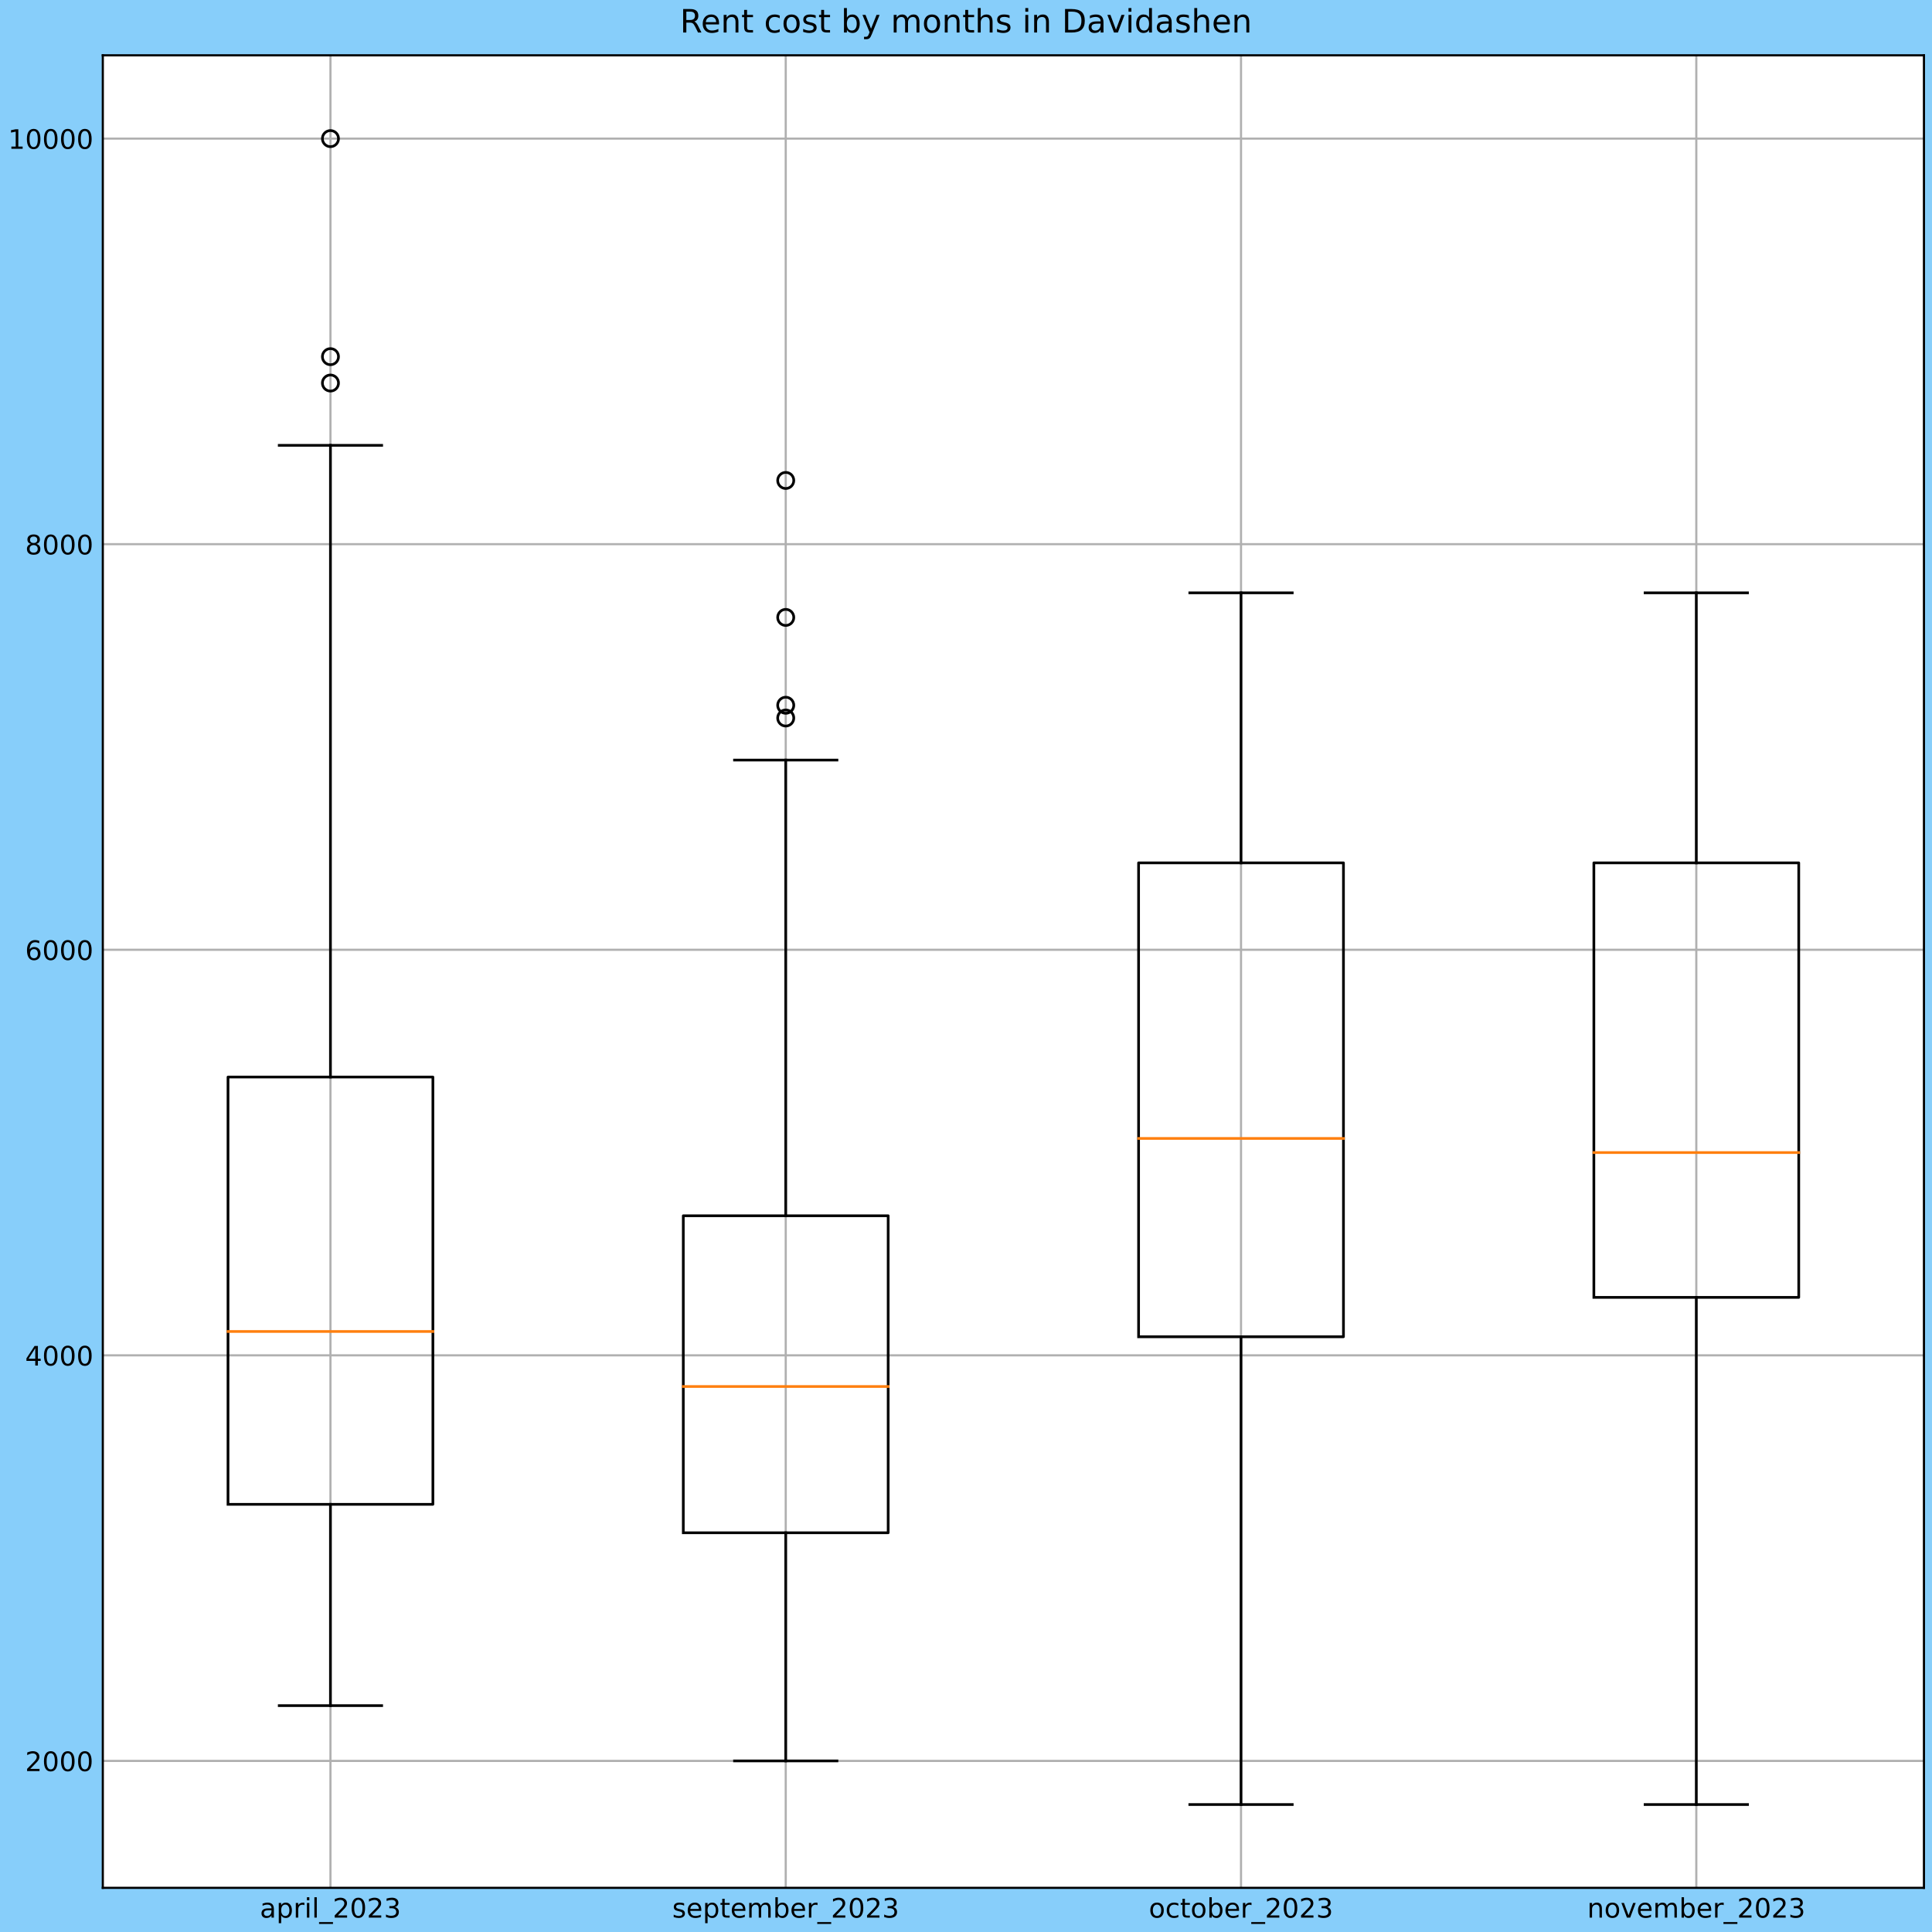
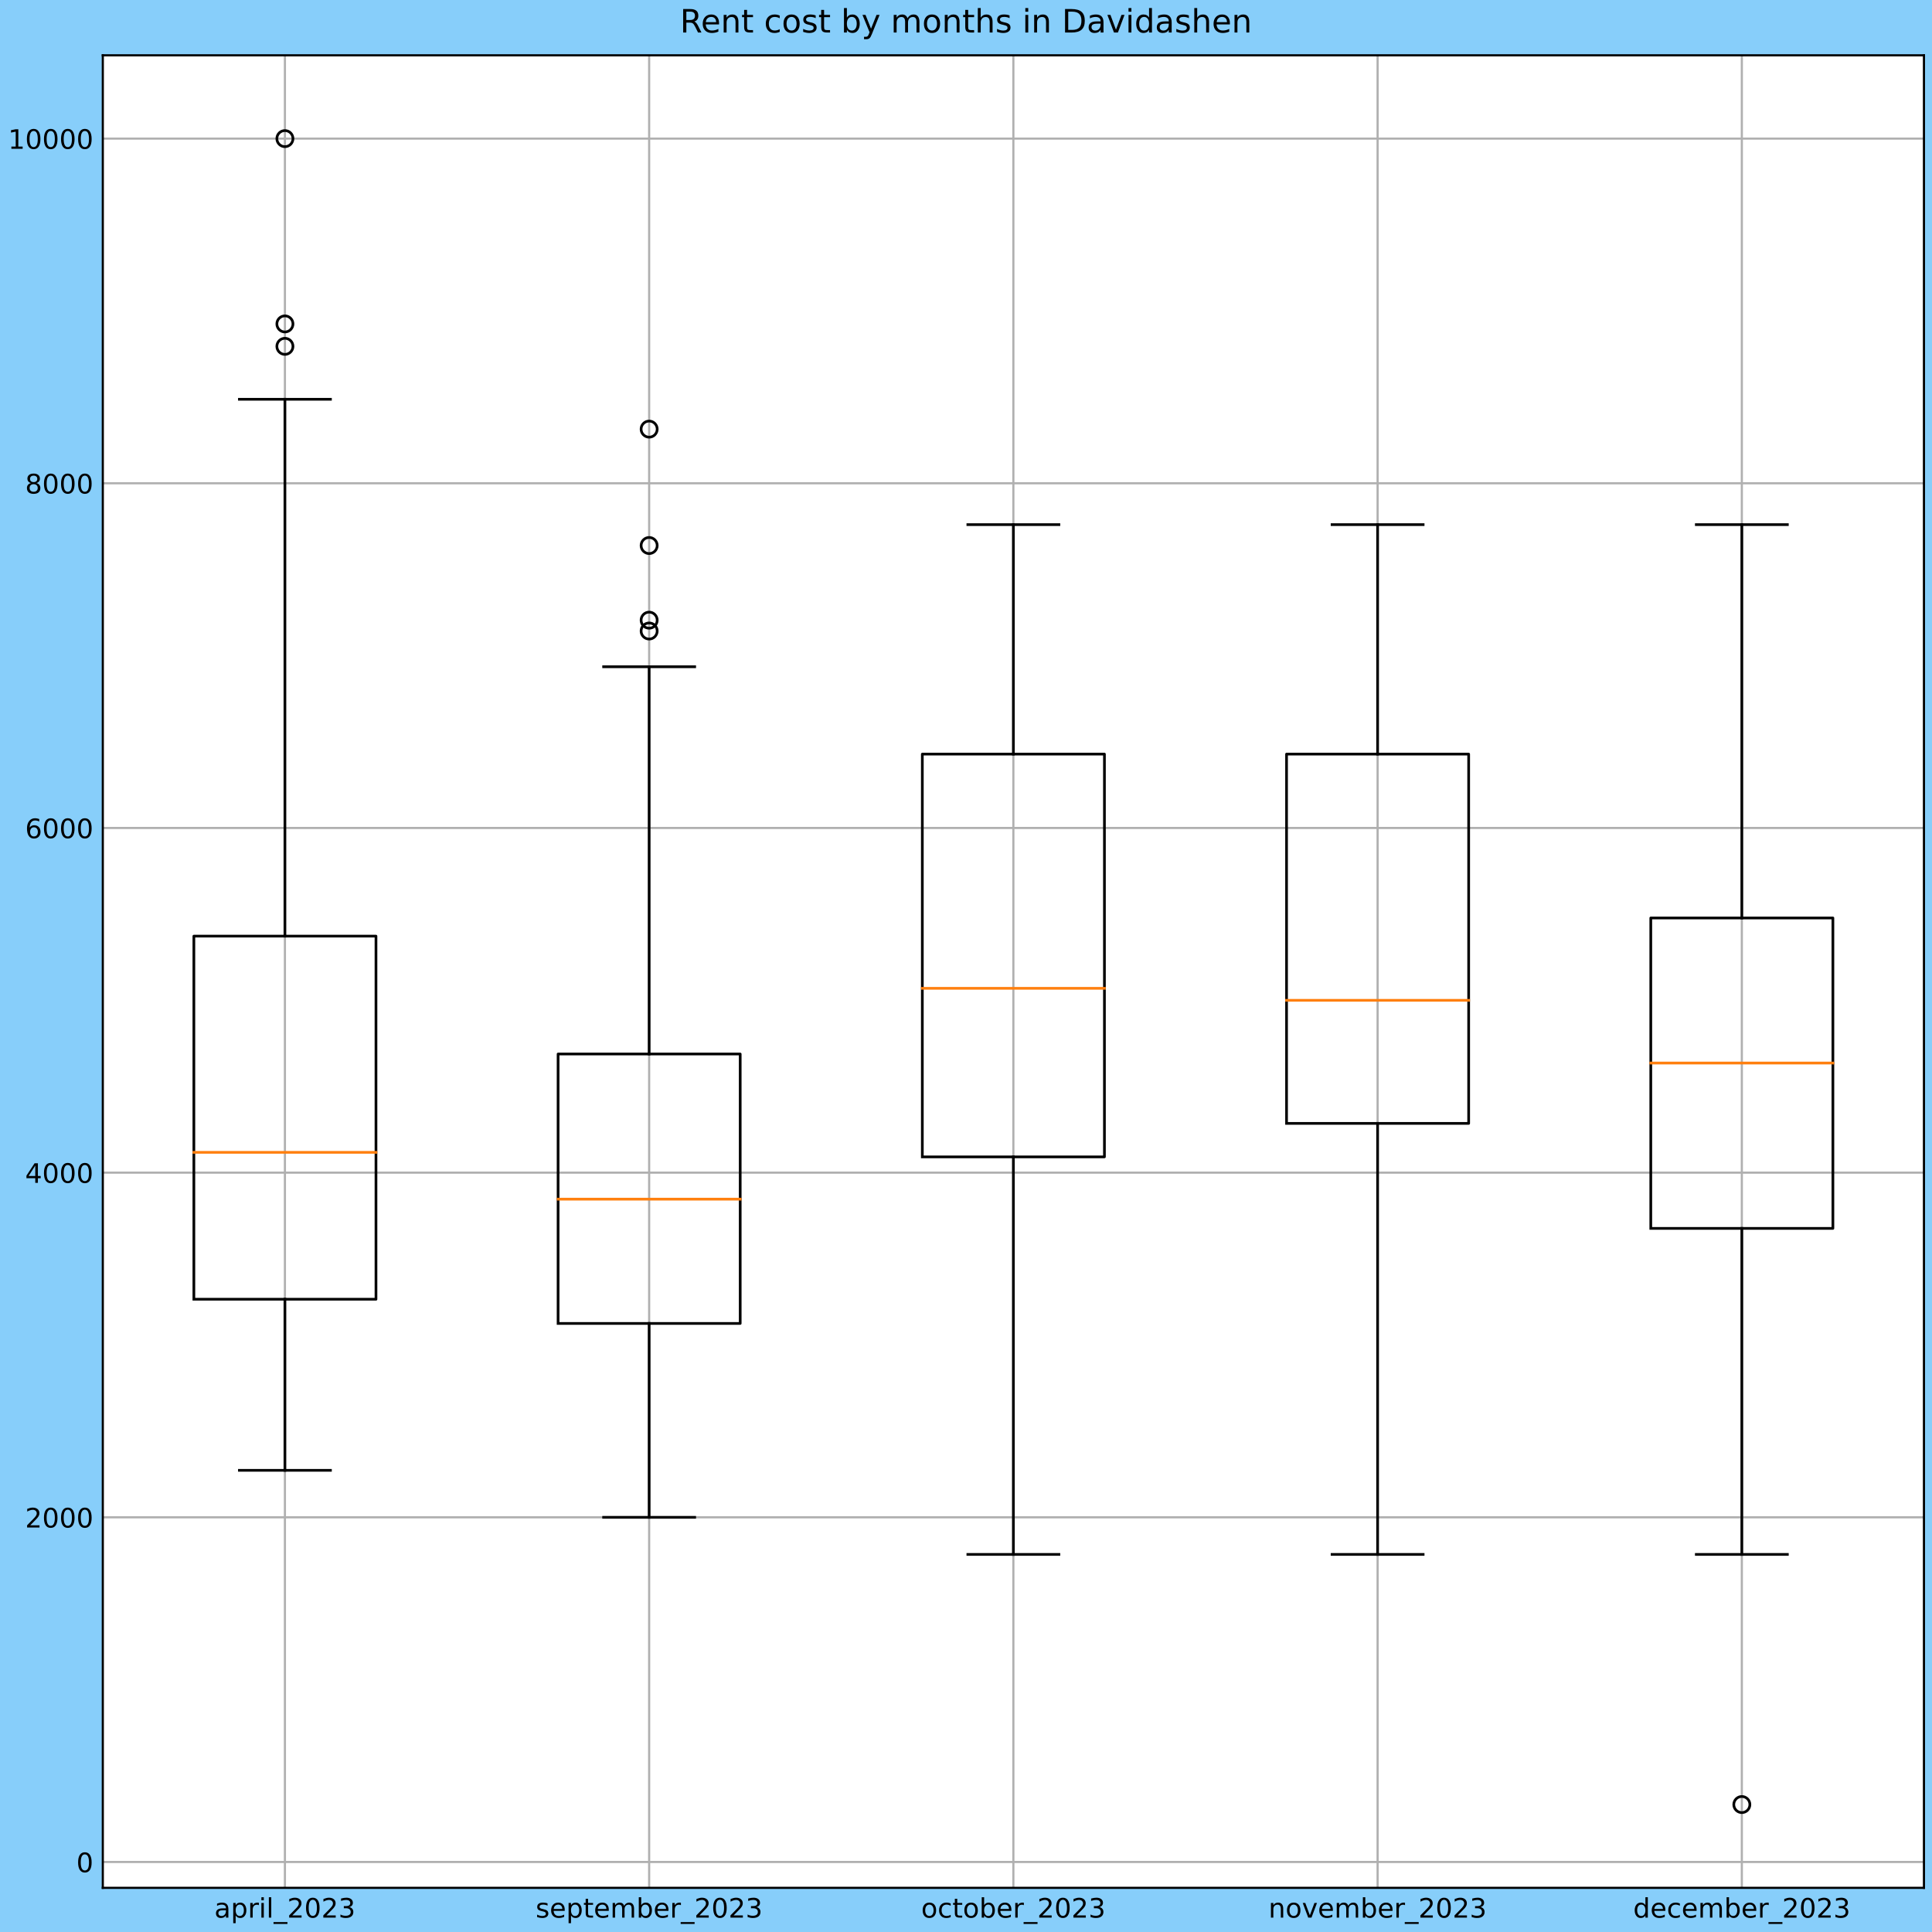
<svg xmlns="http://www.w3.org/2000/svg" xmlns:xlink="http://www.w3.org/1999/xlink" width="720pt" height="720pt" viewBox="0 0 720 720" version="1.1">
  <defs>
    <style type="text/css">*{stroke-linejoin: round; stroke-linecap: butt}</style>
  </defs>
  <g id="figure_1">
    <g id="patch_1">
      <path d="M 0 720  L 720 720  L 720 0  L 0 0  z " style="fill: #87cefa" />
    </g>
    <g id="axes_1">
      <g id="patch_2">
        <path d="M 38.313 703.544  L 717 703.544  L 717 20.614  L 38.313 20.614  z " style="fill: #ffffff" />
      </g>
      <g id="matplotlib.axis_1">
        <g id="xtick_1">
          <g id="line2d_1">
-             <path d="M 123.149 703.544  L 123.149 20.614  " clip-path="url(#p831978974d)" style="fill: none; stroke: #b0b0b0; stroke-width: 0.8; stroke-linecap: square" />
+             <path d="M 106.181 703.544  L 106.181 20.614  " clip-path="url(#p7dd855740e)" style="fill: none; stroke: #b0b0b0; stroke-width: 0.8; stroke-linecap: square" />
          </g>
          <g id="line2d_2" />
          <g id="text_1">
-             <g transform="translate(96.85174 714.6419)scale(0.1 -0.1)">
+             <g transform="translate(79.88457 714.6419)scale(0.1 -0.1)">
              <defs>
                <path id="DejaVuSans-61" d="M 2194 1759  Q 1497 1759 1228 1600  Q 959 1441 959 1056  Q 959 750 1161 570  Q 1363 391 1709 391  Q 2188 391 2477 730  Q 2766 1069 2766 1631  L 2766 1759  L 2194 1759  z M 3341 1997  L 3341 0  L 2766 0  L 2766 531  Q 2569 213 2275 61  Q 1981 -91 1556 -91  Q 1019 -91 701 211  Q 384 513 384 1019  Q 384 1609 779 1909  Q 1175 2209 1959 2209  L 2766 2209  L 2766 2266  Q 2766 2663 2505 2880  Q 2244 3097 1772 3097  Q 1472 3097 1187 3025  Q 903 2953 641 2809  L 641 3341  Q 956 3463 1253 3523  Q 1550 3584 1831 3584  Q 2591 3584 2966 3190  Q 3341 2797 3341 1997  z " transform="scale(0.015625)" />
                <path id="DejaVuSans-70" d="M 1159 525  L 1159 -1331  L 581 -1331  L 581 3500  L 1159 3500  L 1159 2969  Q 1341 3281 1617 3432  Q 1894 3584 2278 3584  Q 2916 3584 3314 3078  Q 3713 2572 3713 1747  Q 3713 922 3314 415  Q 2916 -91 2278 -91  Q 1894 -91 1617 61  Q 1341 213 1159 525  z M 3116 1747  Q 3116 2381 2855 2742  Q 2594 3103 2138 3103  Q 1681 3103 1420 2742  Q 1159 2381 1159 1747  Q 1159 1113 1420 752  Q 1681 391 2138 391  Q 2594 391 2855 752  Q 3116 1113 3116 1747  z " transform="scale(0.015625)" />
                <path id="DejaVuSans-72" d="M 2631 2963  Q 2534 3019 2420 3045  Q 2306 3072 2169 3072  Q 1681 3072 1420 2755  Q 1159 2438 1159 1844  L 1159 0  L 581 0  L 581 3500  L 1159 3500  L 1159 2956  Q 1341 3275 1631 3429  Q 1922 3584 2338 3584  Q 2397 3584 2469 3576  Q 2541 3569 2628 3553  L 2631 2963  z " transform="scale(0.015625)" />
                <path id="DejaVuSans-69" d="M 603 3500  L 1178 3500  L 1178 0  L 603 0  L 603 3500  z M 603 4863  L 1178 4863  L 1178 4134  L 603 4134  L 603 4863  z " transform="scale(0.015625)" />
                <path id="DejaVuSans-6c" d="M 603 4863  L 1178 4863  L 1178 0  L 603 0  L 603 4863  z " transform="scale(0.015625)" />
                <path id="DejaVuSans-5f" d="M 3263 -1063  L 3263 -1509  L -63 -1509  L -63 -1063  L 3263 -1063  z " transform="scale(0.015625)" />
                <path id="DejaVuSans-32" d="M 1228 531  L 3431 531  L 3431 0  L 469 0  L 469 531  Q 828 903 1448 1529  Q 2069 2156 2228 2338  Q 2531 2678 2651 2914  Q 2772 3150 2772 3378  Q 2772 3750 2511 3984  Q 2250 4219 1831 4219  Q 1534 4219 1204 4116  Q 875 4013 500 3803  L 500 4441  Q 881 4594 1212 4672  Q 1544 4750 1819 4750  Q 2544 4750 2975 4387  Q 3406 4025 3406 3419  Q 3406 3131 3298 2873  Q 3191 2616 2906 2266  Q 2828 2175 2409 1742  Q 1991 1309 1228 531  z " transform="scale(0.015625)" />
                <path id="DejaVuSans-30" d="M 2034 4250  Q 1547 4250 1301 3770  Q 1056 3291 1056 2328  Q 1056 1369 1301 889  Q 1547 409 2034 409  Q 2525 409 2770 889  Q 3016 1369 3016 2328  Q 3016 3291 2770 3770  Q 2525 4250 2034 4250  z M 2034 4750  Q 2819 4750 3233 4129  Q 3647 3509 3647 2328  Q 3647 1150 3233 529  Q 2819 -91 2034 -91  Q 1250 -91 836 529  Q 422 1150 422 2328  Q 422 3509 836 4129  Q 1250 4750 2034 4750  z " transform="scale(0.015625)" />
                <path id="DejaVuSans-33" d="M 2597 2516  Q 3050 2419 3304 2112  Q 3559 1806 3559 1356  Q 3559 666 3084 287  Q 2609 -91 1734 -91  Q 1441 -91 1130 -33  Q 819 25 488 141  L 488 750  Q 750 597 1062 519  Q 1375 441 1716 441  Q 2309 441 2620 675  Q 2931 909 2931 1356  Q 2931 1769 2642 2001  Q 2353 2234 1838 2234  L 1294 2234  L 1294 2753  L 1863 2753  Q 2328 2753 2575 2939  Q 2822 3125 2822 3475  Q 2822 3834 2567 4026  Q 2313 4219 1838 4219  Q 1578 4219 1281 4162  Q 984 4106 628 3988  L 628 4550  Q 988 4650 1302 4700  Q 1616 4750 1894 4750  Q 2613 4750 3031 4423  Q 3450 4097 3450 3541  Q 3450 3153 3228 2886  Q 3006 2619 2597 2516  z " transform="scale(0.015625)" />
              </defs>
              <use xlink:href="#DejaVuSans-61" />
              <use xlink:href="#DejaVuSans-70" x="61.279" />
              <use xlink:href="#DejaVuSans-72" x="124.756" />
              <use xlink:href="#DejaVuSans-69" x="165.869" />
              <use xlink:href="#DejaVuSans-6c" x="193.652" />
              <use xlink:href="#DejaVuSans-5f" x="221.436" />
              <use xlink:href="#DejaVuSans-32" x="271.436" />
              <use xlink:href="#DejaVuSans-30" x="335.059" />
              <use xlink:href="#DejaVuSans-32" x="398.682" />
              <use xlink:href="#DejaVuSans-33" x="462.305" />
            </g>
          </g>
        </g>
        <g id="xtick_2">
          <g id="line2d_3">
-             <path d="M 292.82 703.544  L 292.82 20.614  " clip-path="url(#p831978974d)" style="fill: none; stroke: #b0b0b0; stroke-width: 0.8; stroke-linecap: square" />
+             <path d="M 241.919 703.544  L 241.919 20.614  " clip-path="url(#p7dd855740e)" style="fill: none; stroke: #b0b0b0; stroke-width: 0.8; stroke-linecap: square" />
          </g>
          <g id="line2d_4" />
          <g id="text_2">
-             <g transform="translate(250.5266 714.6419)scale(0.1 -0.1)">
+             <g transform="translate(199.6251 714.6419)scale(0.1 -0.1)">
              <defs>
                <path id="DejaVuSans-73" d="M 2834 3397  L 2834 2853  Q 2591 2978 2328 3040  Q 2066 3103 1784 3103  Q 1356 3103 1142 2972  Q 928 2841 928 2578  Q 928 2378 1081 2264  Q 1234 2150 1697 2047  L 1894 2003  Q 2506 1872 2764 1633  Q 3022 1394 3022 966  Q 3022 478 2636 193  Q 2250 -91 1575 -91  Q 1294 -91 989 -36  Q 684 19 347 128  L 347 722  Q 666 556 975 473  Q 1284 391 1588 391  Q 1994 391 2212 530  Q 2431 669 2431 922  Q 2431 1156 2273 1281  Q 2116 1406 1581 1522  L 1381 1569  Q 847 1681 609 1914  Q 372 2147 372 2553  Q 372 3047 722 3315  Q 1072 3584 1716 3584  Q 2034 3584 2315 3537  Q 2597 3491 2834 3397  z " transform="scale(0.015625)" />
                <path id="DejaVuSans-65" d="M 3597 1894  L 3597 1613  L 953 1613  Q 991 1019 1311 708  Q 1631 397 2203 397  Q 2534 397 2845 478  Q 3156 559 3463 722  L 3463 178  Q 3153 47 2828 -22  Q 2503 -91 2169 -91  Q 1331 -91 842 396  Q 353 884 353 1716  Q 353 2575 817 3079  Q 1281 3584 2069 3584  Q 2775 3584 3186 3129  Q 3597 2675 3597 1894  z M 3022 2063  Q 3016 2534 2758 2815  Q 2500 3097 2075 3097  Q 1594 3097 1305 2825  Q 1016 2553 972 2059  L 3022 2063  z " transform="scale(0.015625)" />
                <path id="DejaVuSans-74" d="M 1172 4494  L 1172 3500  L 2356 3500  L 2356 3053  L 1172 3053  L 1172 1153  Q 1172 725 1289 603  Q 1406 481 1766 481  L 2356 481  L 2356 0  L 1766 0  Q 1100 0 847 248  Q 594 497 594 1153  L 594 3053  L 172 3053  L 172 3500  L 594 3500  L 594 4494  L 1172 4494  z " transform="scale(0.015625)" />
                <path id="DejaVuSans-6d" d="M 3328 2828  Q 3544 3216 3844 3400  Q 4144 3584 4550 3584  Q 5097 3584 5394 3201  Q 5691 2819 5691 2113  L 5691 0  L 5113 0  L 5113 2094  Q 5113 2597 4934 2840  Q 4756 3084 4391 3084  Q 3944 3084 3684 2787  Q 3425 2491 3425 1978  L 3425 0  L 2847 0  L 2847 2094  Q 2847 2600 2669 2842  Q 2491 3084 2119 3084  Q 1678 3084 1418 2786  Q 1159 2488 1159 1978  L 1159 0  L 581 0  L 581 3500  L 1159 3500  L 1159 2956  Q 1356 3278 1631 3431  Q 1906 3584 2284 3584  Q 2666 3584 2933 3390  Q 3200 3197 3328 2828  z " transform="scale(0.015625)" />
                <path id="DejaVuSans-62" d="M 3116 1747  Q 3116 2381 2855 2742  Q 2594 3103 2138 3103  Q 1681 3103 1420 2742  Q 1159 2381 1159 1747  Q 1159 1113 1420 752  Q 1681 391 2138 391  Q 2594 391 2855 752  Q 3116 1113 3116 1747  z M 1159 2969  Q 1341 3281 1617 3432  Q 1894 3584 2278 3584  Q 2916 3584 3314 3078  Q 3713 2572 3713 1747  Q 3713 922 3314 415  Q 2916 -91 2278 -91  Q 1894 -91 1617 61  Q 1341 213 1159 525  L 1159 0  L 581 0  L 581 4863  L 1159 4863  L 1159 2969  z " transform="scale(0.015625)" />
              </defs>
              <use xlink:href="#DejaVuSans-73" />
              <use xlink:href="#DejaVuSans-65" x="52.1" />
              <use xlink:href="#DejaVuSans-70" x="113.623" />
              <use xlink:href="#DejaVuSans-74" x="177.1" />
              <use xlink:href="#DejaVuSans-65" x="216.309" />
              <use xlink:href="#DejaVuSans-6d" x="277.832" />
              <use xlink:href="#DejaVuSans-62" x="375.244" />
              <use xlink:href="#DejaVuSans-65" x="438.721" />
              <use xlink:href="#DejaVuSans-72" x="500.244" />
              <use xlink:href="#DejaVuSans-5f" x="541.357" />
              <use xlink:href="#DejaVuSans-32" x="591.357" />
              <use xlink:href="#DejaVuSans-30" x="654.98" />
              <use xlink:href="#DejaVuSans-32" x="718.604" />
              <use xlink:href="#DejaVuSans-33" x="782.227" />
            </g>
          </g>
        </g>
        <g id="xtick_3">
          <g id="line2d_5">
-             <path d="M 462.492 703.544  L 462.492 20.614  " clip-path="url(#p831978974d)" style="fill: none; stroke: #b0b0b0; stroke-width: 0.8; stroke-linecap: square" />
+             <path d="M 377.656 703.544  L 377.656 20.614  " clip-path="url(#p7dd855740e)" style="fill: none; stroke: #b0b0b0; stroke-width: 0.8; stroke-linecap: square" />
          </g>
          <g id="line2d_6" />
          <g id="text_3">
-             <g transform="translate(428.1328 714.6419)scale(0.1 -0.1)">
+             <g transform="translate(343.2969 714.6419)scale(0.1 -0.1)">
              <defs>
                <path id="DejaVuSans-6f" d="M 1959 3097  Q 1497 3097 1228 2736  Q 959 2375 959 1747  Q 959 1119 1226 758  Q 1494 397 1959 397  Q 2419 397 2687 759  Q 2956 1122 2956 1747  Q 2956 2369 2687 2733  Q 2419 3097 1959 3097  z M 1959 3584  Q 2709 3584 3137 3096  Q 3566 2609 3566 1747  Q 3566 888 3137 398  Q 2709 -91 1959 -91  Q 1206 -91 779 398  Q 353 888 353 1747  Q 353 2609 779 3096  Q 1206 3584 1959 3584  z " transform="scale(0.015625)" />
                <path id="DejaVuSans-63" d="M 3122 3366  L 3122 2828  Q 2878 2963 2633 3030  Q 2388 3097 2138 3097  Q 1578 3097 1268 2742  Q 959 2388 959 1747  Q 959 1106 1268 751  Q 1578 397 2138 397  Q 2388 397 2633 464  Q 2878 531 3122 666  L 3122 134  Q 2881 22 2623 -34  Q 2366 -91 2075 -91  Q 1284 -91 818 406  Q 353 903 353 1747  Q 353 2603 823 3093  Q 1294 3584 2113 3584  Q 2378 3584 2631 3529  Q 2884 3475 3122 3366  z " transform="scale(0.015625)" />
              </defs>
              <use xlink:href="#DejaVuSans-6f" />
              <use xlink:href="#DejaVuSans-63" x="61.182" />
              <use xlink:href="#DejaVuSans-74" x="116.162" />
              <use xlink:href="#DejaVuSans-6f" x="155.371" />
              <use xlink:href="#DejaVuSans-62" x="216.553" />
              <use xlink:href="#DejaVuSans-65" x="280.029" />
              <use xlink:href="#DejaVuSans-72" x="341.553" />
              <use xlink:href="#DejaVuSans-5f" x="382.666" />
              <use xlink:href="#DejaVuSans-32" x="432.666" />
              <use xlink:href="#DejaVuSans-30" x="496.289" />
              <use xlink:href="#DejaVuSans-32" x="559.912" />
              <use xlink:href="#DejaVuSans-33" x="623.535" />
            </g>
          </g>
        </g>
        <g id="xtick_4">
          <g id="line2d_7">
-             <path d="M 632.164 703.544  L 632.164 20.614  " clip-path="url(#p831978974d)" style="fill: none; stroke: #b0b0b0; stroke-width: 0.8; stroke-linecap: square" />
+             <path d="M 513.394 703.544  L 513.394 20.614  " clip-path="url(#p7dd855740e)" style="fill: none; stroke: #b0b0b0; stroke-width: 0.8; stroke-linecap: square" />
          </g>
          <g id="line2d_8" />
          <g id="text_4">
-             <g transform="translate(591.4983 714.6419)scale(0.1 -0.1)">
+             <g transform="translate(472.728 714.6419)scale(0.1 -0.1)">
              <defs>
                <path id="DejaVuSans-6e" d="M 3513 2113  L 3513 0  L 2938 0  L 2938 2094  Q 2938 2591 2744 2837  Q 2550 3084 2163 3084  Q 1697 3084 1428 2787  Q 1159 2491 1159 1978  L 1159 0  L 581 0  L 581 3500  L 1159 3500  L 1159 2956  Q 1366 3272 1645 3428  Q 1925 3584 2291 3584  Q 2894 3584 3203 3211  Q 3513 2838 3513 2113  z " transform="scale(0.015625)" />
                <path id="DejaVuSans-76" d="M 191 3500  L 800 3500  L 1894 563  L 2988 3500  L 3597 3500  L 2284 0  L 1503 0  L 191 3500  z " transform="scale(0.015625)" />
              </defs>
              <use xlink:href="#DejaVuSans-6e" />
              <use xlink:href="#DejaVuSans-6f" x="63.379" />
              <use xlink:href="#DejaVuSans-76" x="124.561" />
              <use xlink:href="#DejaVuSans-65" x="183.74" />
              <use xlink:href="#DejaVuSans-6d" x="245.264" />
              <use xlink:href="#DejaVuSans-62" x="342.676" />
              <use xlink:href="#DejaVuSans-65" x="406.152" />
              <use xlink:href="#DejaVuSans-72" x="467.676" />
              <use xlink:href="#DejaVuSans-5f" x="508.789" />
              <use xlink:href="#DejaVuSans-32" x="558.789" />
              <use xlink:href="#DejaVuSans-30" x="622.412" />
              <use xlink:href="#DejaVuSans-32" x="686.035" />
              <use xlink:href="#DejaVuSans-33" x="749.658" />
            </g>
          </g>
        </g>
+         <g id="xtick_5">
+           <g id="line2d_9">
+             <path d="M 649.131 703.544  L 649.131 20.614  " clip-path="url(#p7dd855740e)" style="fill: none; stroke: #b0b0b0; stroke-width: 0.8; stroke-linecap: square" />
+           </g>
+           <g id="line2d_10" />
+           <g id="text_5">
+             <g transform="translate(608.6529 714.6419)scale(0.1 -0.1)">
+               <defs>
+                 <path id="DejaVuSans-64" d="M 2906 2969  L 2906 4863  L 3481 4863  L 3481 0  L 2906 0  L 2906 525  Q 2725 213 2448 61  Q 2172 -91 1784 -91  Q 1150 -91 751 415  Q 353 922 353 1747  Q 353 2572 751 3078  Q 1150 3584 1784 3584  Q 2172 3584 2448 3432  Q 2725 3281 2906 2969  z M 947 1747  Q 947 1113 1208 752  Q 1469 391 1925 391  Q 2381 391 2643 752  Q 2906 1113 2906 1747  Q 2906 2381 2643 2742  Q 2381 3103 1925 3103  Q 1469 3103 1208 2742  Q 947 2381 947 1747  z " transform="scale(0.015625)" />
+               </defs>
+               <use xlink:href="#DejaVuSans-64" />
+               <use xlink:href="#DejaVuSans-65" x="63.477" />
+               <use xlink:href="#DejaVuSans-63" x="125" />
+               <use xlink:href="#DejaVuSans-65" x="179.98" />
+               <use xlink:href="#DejaVuSans-6d" x="241.504" />
+               <use xlink:href="#DejaVuSans-62" x="338.916" />
+               <use xlink:href="#DejaVuSans-65" x="402.393" />
+               <use xlink:href="#DejaVuSans-72" x="463.916" />
+               <use xlink:href="#DejaVuSans-5f" x="505.029" />
+               <use xlink:href="#DejaVuSans-32" x="555.029" />
+               <use xlink:href="#DejaVuSans-30" x="618.652" />
+               <use xlink:href="#DejaVuSans-32" x="682.275" />
+               <use xlink:href="#DejaVuSans-33" x="745.898" />
+             </g>
+           </g>
+         </g>
      </g>
      <g id="matplotlib.axis_2">
        <g id="ytick_1">
-           <g id="line2d_9">
-             <path d="M 38.313 656.238  L 717 656.238  " clip-path="url(#p831978974d)" style="fill: none; stroke: #b0b0b0; stroke-width: 0.8; stroke-linecap: square" />
-           </g>
-           <g id="line2d_10" />
-           <g id="text_5">
-             <g transform="translate(9.36274 660.0373)scale(0.1 -0.1)">
+           <g id="line2d_11">
+             <path d="M 38.313 693.91  L 717 693.91  " clip-path="url(#p7dd855740e)" style="fill: none; stroke: #b0b0b0; stroke-width: 0.8; stroke-linecap: square" />
+           </g>
+           <g id="line2d_12" />
+           <g id="text_6">
+             <g transform="translate(28.45024 697.7089)scale(0.1 -0.1)">
+               <use xlink:href="#DejaVuSans-30" />
+             </g>
+           </g>
+         </g>
+         <g id="ytick_2">
+           <g id="line2d_13">
+             <path d="M 38.313 565.459  L 717 565.459  " clip-path="url(#p7dd855740e)" style="fill: none; stroke: #b0b0b0; stroke-width: 0.8; stroke-linecap: square" />
+           </g>
+           <g id="line2d_14" />
+           <g id="text_7">
+             <g transform="translate(9.36274 569.2583)scale(0.1 -0.1)">
              <use xlink:href="#DejaVuSans-32" />
              <use xlink:href="#DejaVuSans-30" x="63.623" />
              <use xlink:href="#DejaVuSans-30" x="127.246" />
              <use xlink:href="#DejaVuSans-30" x="190.869" />
            </g>
          </g>
        </g>
-         <g id="ytick_2">
-           <g id="line2d_11">
-             <path d="M 38.313 505.093  L 717 505.093  " clip-path="url(#p831978974d)" style="fill: none; stroke: #b0b0b0; stroke-width: 0.8; stroke-linecap: square" />
-           </g>
-           <g id="line2d_12" />
-           <g id="text_6">
-             <g transform="translate(9.36274 508.8919)scale(0.1 -0.1)">
+         <g id="ytick_3">
+           <g id="line2d_15">
+             <path d="M 38.313 437.009  L 717 437.009  " clip-path="url(#p7dd855740e)" style="fill: none; stroke: #b0b0b0; stroke-width: 0.8; stroke-linecap: square" />
+           </g>
+           <g id="line2d_16" />
+           <g id="text_8">
+             <g transform="translate(9.36274 440.8077)scale(0.1 -0.1)">
              <defs>
                <path id="DejaVuSans-34" d="M 2419 4116  L 825 1625  L 2419 1625  L 2419 4116  z M 2253 4666  L 3047 4666  L 3047 1625  L 3713 1625  L 3713 1100  L 3047 1100  L 3047 0  L 2419 0  L 2419 1100  L 313 1100  L 313 1709  L 2253 4666  z " transform="scale(0.015625)" />
              </defs>
              <use xlink:href="#DejaVuSans-34" />
              <use xlink:href="#DejaVuSans-30" x="63.623" />
              <use xlink:href="#DejaVuSans-30" x="127.246" />
              <use xlink:href="#DejaVuSans-30" x="190.869" />
            </g>
          </g>
        </g>
-         <g id="ytick_3">
-           <g id="line2d_13">
-             <path d="M 38.313 353.947  L 717 353.947  " clip-path="url(#p831978974d)" style="fill: none; stroke: #b0b0b0; stroke-width: 0.8; stroke-linecap: square" />
-           </g>
-           <g id="line2d_14" />
-           <g id="text_7">
-             <g transform="translate(9.36274 357.7466)scale(0.1 -0.1)">
+         <g id="ytick_4">
+           <g id="line2d_17">
+             <path d="M 38.313 308.558  L 717 308.558  " clip-path="url(#p7dd855740e)" style="fill: none; stroke: #b0b0b0; stroke-width: 0.8; stroke-linecap: square" />
+           </g>
+           <g id="line2d_18" />
+           <g id="text_9">
+             <g transform="translate(9.36274 312.3571)scale(0.1 -0.1)">
              <defs>
                <path id="DejaVuSans-36" d="M 2113 2584  Q 1688 2584 1439 2293  Q 1191 2003 1191 1497  Q 1191 994 1439 701  Q 1688 409 2113 409  Q 2538 409 2786 701  Q 3034 994 3034 1497  Q 3034 2003 2786 2293  Q 2538 2584 2113 2584  z M 3366 4563  L 3366 3988  Q 3128 4100 2886 4159  Q 2644 4219 2406 4219  Q 1781 4219 1451 3797  Q 1122 3375 1075 2522  Q 1259 2794 1537 2939  Q 1816 3084 2150 3084  Q 2853 3084 3261 2657  Q 3669 2231 3669 1497  Q 3669 778 3244 343  Q 2819 -91 2113 -91  Q 1303 -91 875 529  Q 447 1150 447 2328  Q 447 3434 972 4092  Q 1497 4750 2381 4750  Q 2619 4750 2861 4703  Q 3103 4656 3366 4563  z " transform="scale(0.015625)" />
              </defs>
              <use xlink:href="#DejaVuSans-36" />
              <use xlink:href="#DejaVuSans-30" x="63.623" />
              <use xlink:href="#DejaVuSans-30" x="127.246" />
              <use xlink:href="#DejaVuSans-30" x="190.869" />
            </g>
          </g>
        </g>
-         <g id="ytick_4">
-           <g id="line2d_15">
-             <path d="M 38.313 202.802  L 717 202.802  " clip-path="url(#p831978974d)" style="fill: none; stroke: #b0b0b0; stroke-width: 0.8; stroke-linecap: square" />
-           </g>
-           <g id="line2d_16" />
-           <g id="text_8">
-             <g transform="translate(9.36274 206.6013)scale(0.1 -0.1)">
+         <g id="ytick_5">
+           <g id="line2d_19">
+             <path d="M 38.313 180.107  L 717 180.107  " clip-path="url(#p7dd855740e)" style="fill: none; stroke: #b0b0b0; stroke-width: 0.8; stroke-linecap: square" />
+           </g>
+           <g id="line2d_20" />
+           <g id="text_10">
+             <g transform="translate(9.36274 183.9065)scale(0.1 -0.1)">
              <defs>
                <path id="DejaVuSans-38" d="M 2034 2216  Q 1584 2216 1326 1975  Q 1069 1734 1069 1313  Q 1069 891 1326 650  Q 1584 409 2034 409  Q 2484 409 2743 651  Q 3003 894 3003 1313  Q 3003 1734 2745 1975  Q 2488 2216 2034 2216  z M 1403 2484  Q 997 2584 770 2862  Q 544 3141 544 3541  Q 544 4100 942 4425  Q 1341 4750 2034 4750  Q 2731 4750 3128 4425  Q 3525 4100 3525 3541  Q 3525 3141 3298 2862  Q 3072 2584 2669 2484  Q 3125 2378 3379 2068  Q 3634 1759 3634 1313  Q 3634 634 3220 271  Q 2806 -91 2034 -91  Q 1263 -91 848 271  Q 434 634 434 1313  Q 434 1759 690 2068  Q 947 2378 1403 2484  z M 1172 3481  Q 1172 3119 1398 2916  Q 1625 2713 2034 2713  Q 2441 2713 2670 2916  Q 2900 3119 2900 3481  Q 2900 3844 2670 4047  Q 2441 4250 2034 4250  Q 1625 4250 1398 4047  Q 1172 3844 1172 3481  z " transform="scale(0.015625)" />
              </defs>
              <use xlink:href="#DejaVuSans-38" />
              <use xlink:href="#DejaVuSans-30" x="63.623" />
              <use xlink:href="#DejaVuSans-30" x="127.246" />
              <use xlink:href="#DejaVuSans-30" x="190.869" />
            </g>
          </g>
        </g>
-         <g id="ytick_5">
-           <g id="line2d_17">
-             <path d="M 38.313 51.657  L 717 51.657  " clip-path="url(#p831978974d)" style="fill: none; stroke: #b0b0b0; stroke-width: 0.8; stroke-linecap: square" />
-           </g>
-           <g id="line2d_18" />
-           <g id="text_9">
+         <g id="ytick_6">
+           <g id="line2d_21">
+             <path d="M 38.313 51.657  L 717 51.657  " clip-path="url(#p7dd855740e)" style="fill: none; stroke: #b0b0b0; stroke-width: 0.8; stroke-linecap: square" />
+           </g>
+           <g id="line2d_22" />
+           <g id="text_11">
            <g transform="translate(3.00024 55.45592)scale(0.1 -0.1)">
              <defs>
                <path id="DejaVuSans-31" d="M 794 531  L 1825 531  L 1825 4091  L 703 3866  L 703 4441  L 1819 4666  L 2450 4666  L 2450 531  L 3481 531  L 3481 0  L 794 0  L 794 531  z " transform="scale(0.015625)" />
              </defs>
              <use xlink:href="#DejaVuSans-31" />
              <use xlink:href="#DejaVuSans-30" x="63.623" />
              <use xlink:href="#DejaVuSans-30" x="127.246" />
              <use xlink:href="#DejaVuSans-30" x="190.869" />
              <use xlink:href="#DejaVuSans-30" x="254.492" />
            </g>
          </g>
        </g>
      </g>
-       <g id="line2d_19">
-         <path d="M 84.972 560.615  L 161.325 560.615  L 161.325 401.384  L 84.972 401.384  L 84.972 560.615  " clip-path="url(#p831978974d)" style="fill: none; stroke: #000000; stroke-linecap: square" />
-       </g>
-       <g id="line2d_20">
-         <path d="M 123.149 560.615  L 123.149 635.627  " clip-path="url(#p831978974d)" style="fill: none; stroke: #000000; stroke-linecap: square" />
-       </g>
-       <g id="line2d_21">
-         <path d="M 123.149 401.384  L 123.149 165.96  " clip-path="url(#p831978974d)" style="fill: none; stroke: #000000; stroke-linecap: square" />
-       </g>
-       <g id="line2d_22">
-         <path d="M 104.061 635.627  L 142.237 635.627  " clip-path="url(#p831978974d)" style="fill: none; stroke: #000000; stroke-linecap: square" />
-       </g>
      <g id="line2d_23">
-         <path d="M 104.061 165.96  L 142.237 165.96  " clip-path="url(#p831978974d)" style="fill: none; stroke: #000000; stroke-linecap: square" />
+         <path d="M 72.247 484.194  L 140.116 484.194  L 140.116 348.872  L 72.247 348.872  L 72.247 484.194  " clip-path="url(#p7dd855740e)" style="fill: none; stroke: #000000; stroke-linecap: square" />
      </g>
      <g id="line2d_24">
+         <path d="M 106.181 484.194  L 106.181 547.943  " clip-path="url(#p7dd855740e)" style="fill: none; stroke: #000000; stroke-linecap: square" />
+       </g>
+       <g id="line2d_25">
+         <path d="M 106.181 348.872  L 106.181 148.797  " clip-path="url(#p7dd855740e)" style="fill: none; stroke: #000000; stroke-linecap: square" />
+       </g>
+       <g id="line2d_26">
+         <path d="M 89.214 547.943  L 123.149 547.943  " clip-path="url(#p7dd855740e)" style="fill: none; stroke: #000000; stroke-linecap: square" />
+       </g>
+       <g id="line2d_27">
+         <path d="M 89.214 148.797  L 123.149 148.797  " clip-path="url(#p7dd855740e)" style="fill: none; stroke: #000000; stroke-linecap: square" />
+       </g>
+       <g id="line2d_28">
        <defs>
-           <path id="mb797bb1fb2" d="M 0 3  C 0.796 3 1.559 2.684 2.121 2.121  C 2.684 1.559 3 0.796 3 0  C 3 -0.796 2.684 -1.559 2.121 -2.121  C 1.559 -2.684 0.796 -3 0 -3  C -0.796 -3 -1.559 -2.684 -2.121 -2.121  C -2.684 -1.559 -3 -0.796 -3 0  C -3 0.796 -2.684 1.559 -2.121 2.121  C -1.559 2.684 -0.796 3 0 3  z " style="stroke: #000000" />
+           <path id="m5e47fc9a50" d="M 0 3  C 0.796 3 1.559 2.684 2.121 2.121  C 2.684 1.559 3 0.796 3 0  C 3 -0.796 2.684 -1.559 2.121 -2.121  C 1.559 -2.684 0.796 -3 0 -3  C -0.796 -3 -1.559 -2.684 -2.121 -2.121  C -2.684 -1.559 -3 -0.796 -3 0  C -3 0.796 -2.684 1.559 -2.121 2.121  C -1.559 2.684 -0.796 3 0 3  z " style="stroke: #000000" />
        </defs>
-         <g clip-path="url(#p831978974d)">
-           <use xlink:href="#mb797bb1fb2" x="123.149" y="142.747" style="fill-opacity: 0; stroke: #000000" />
-           <use xlink:href="#mb797bb1fb2" x="123.149" y="132.918" style="fill-opacity: 0; stroke: #000000" />
-           <use xlink:href="#mb797bb1fb2" x="123.149" y="51.657" style="fill-opacity: 0; stroke: #000000" />
-         </g>
-       </g>
-       <g id="line2d_25">
-         <path d="M 254.644 571.219  L 330.997 571.219  L 330.997 453.074  L 254.644 453.074  L 254.644 571.219  " clip-path="url(#p831978974d)" style="fill: none; stroke: #000000; stroke-linecap: square" />
-       </g>
-       <g id="line2d_26">
-         <path d="M 292.82 571.219  L 292.82 656.238  " clip-path="url(#p831978974d)" style="fill: none; stroke: #000000; stroke-linecap: square" />
-       </g>
-       <g id="line2d_27">
-         <path d="M 292.82 453.074  L 292.82 283.25  " clip-path="url(#p831978974d)" style="fill: none; stroke: #000000; stroke-linecap: square" />
-       </g>
-       <g id="line2d_28">
-         <path d="M 273.732 656.238  L 311.908 656.238  " clip-path="url(#p831978974d)" style="fill: none; stroke: #000000; stroke-linecap: square" />
+         <g clip-path="url(#p7dd855740e)">
+           <use xlink:href="#m5e47fc9a50" x="106.181" y="129.07" style="fill-opacity: 0; stroke: #000000" />
+           <use xlink:href="#m5e47fc9a50" x="106.181" y="120.716" style="fill-opacity: 0; stroke: #000000" />
+           <use xlink:href="#m5e47fc9a50" x="106.181" y="51.657" style="fill-opacity: 0; stroke: #000000" />
+         </g>
      </g>
      <g id="line2d_29">
-         <path d="M 273.732 283.25  L 311.908 283.25  " clip-path="url(#p831978974d)" style="fill: none; stroke: #000000; stroke-linecap: square" />
+         <path d="M 207.984 493.206  L 275.853 493.206  L 275.853 392.8  L 207.984 392.8  L 207.984 493.206  " clip-path="url(#p7dd855740e)" style="fill: none; stroke: #000000; stroke-linecap: square" />
      </g>
      <g id="line2d_30">
-         <g clip-path="url(#p831978974d)">
-           <use xlink:href="#mb797bb1fb2" x="292.82" y="267.579" style="fill-opacity: 0; stroke: #000000" />
-           <use xlink:href="#mb797bb1fb2" x="292.82" y="179.051" style="fill-opacity: 0; stroke: #000000" />
-           <use xlink:href="#mb797bb1fb2" x="292.82" y="230.092" style="fill-opacity: 0; stroke: #000000" />
-           <use xlink:href="#mb797bb1fb2" x="292.82" y="262.828" style="fill-opacity: 0; stroke: #000000" />
-         </g>
+         <path d="M 241.919 493.206  L 241.919 565.459  " clip-path="url(#p7dd855740e)" style="fill: none; stroke: #000000; stroke-linecap: square" />
      </g>
      <g id="line2d_31">
-         <path d="M 424.316 498.172  L 500.668 498.172  L 500.668 321.559  L 424.316 321.559  L 424.316 498.172  " clip-path="url(#p831978974d)" style="fill: none; stroke: #000000; stroke-linecap: square" />
+         <path d="M 241.919 392.8  L 241.919 248.476  " clip-path="url(#p7dd855740e)" style="fill: none; stroke: #000000; stroke-linecap: square" />
      </g>
      <g id="line2d_32">
-         <path d="M 462.492 498.172  L 462.492 672.501  " clip-path="url(#p831978974d)" style="fill: none; stroke: #000000; stroke-linecap: square" />
+         <path d="M 224.952 565.459  L 258.886 565.459  " clip-path="url(#p7dd855740e)" style="fill: none; stroke: #000000; stroke-linecap: square" />
      </g>
      <g id="line2d_33">
-         <path d="M 462.492 321.559  L 462.492 220.939  " clip-path="url(#p831978974d)" style="fill: none; stroke: #000000; stroke-linecap: square" />
+         <path d="M 224.952 248.476  L 258.886 248.476  " clip-path="url(#p7dd855740e)" style="fill: none; stroke: #000000; stroke-linecap: square" />
      </g>
      <g id="line2d_34">
-         <path d="M 443.404 672.501  L 481.58 672.501  " clip-path="url(#p831978974d)" style="fill: none; stroke: #000000; stroke-linecap: square" />
+         <g clip-path="url(#p7dd855740e)">
+           <use xlink:href="#m5e47fc9a50" x="241.919" y="235.158" style="fill-opacity: 0; stroke: #000000" />
+           <use xlink:href="#m5e47fc9a50" x="241.919" y="159.922" style="fill-opacity: 0; stroke: #000000" />
+           <use xlink:href="#m5e47fc9a50" x="241.919" y="203.3" style="fill-opacity: 0; stroke: #000000" />
+           <use xlink:href="#m5e47fc9a50" x="241.919" y="231.121" style="fill-opacity: 0; stroke: #000000" />
+         </g>
      </g>
      <g id="line2d_35">
-         <path d="M 443.404 220.939  L 481.58 220.939  " clip-path="url(#p831978974d)" style="fill: none; stroke: #000000; stroke-linecap: square" />
-       </g>
-       <g id="line2d_36" />
+         <path d="M 343.722 431.127  L 411.591 431.127  L 411.591 281.033  L 343.722 281.033  L 343.722 431.127  " clip-path="url(#p7dd855740e)" style="fill: none; stroke: #000000; stroke-linecap: square" />
+       </g>
+       <g id="line2d_36">
+         <path d="M 377.656 431.127  L 377.656 579.28  " clip-path="url(#p7dd855740e)" style="fill: none; stroke: #000000; stroke-linecap: square" />
+       </g>
      <g id="line2d_37">
-         <path d="M 593.988 483.501  L 670.34 483.501  L 670.34 321.559  L 593.988 321.559  L 593.988 483.501  " clip-path="url(#p831978974d)" style="fill: none; stroke: #000000; stroke-linecap: square" />
+         <path d="M 377.656 281.033  L 377.656 195.521  " clip-path="url(#p7dd855740e)" style="fill: none; stroke: #000000; stroke-linecap: square" />
      </g>
      <g id="line2d_38">
-         <path d="M 632.164 483.501  L 632.164 672.501  " clip-path="url(#p831978974d)" style="fill: none; stroke: #000000; stroke-linecap: square" />
+         <path d="M 360.689 579.28  L 394.623 579.28  " clip-path="url(#p7dd855740e)" style="fill: none; stroke: #000000; stroke-linecap: square" />
      </g>
      <g id="line2d_39">
-         <path d="M 632.164 321.559  L 632.164 220.939  " clip-path="url(#p831978974d)" style="fill: none; stroke: #000000; stroke-linecap: square" />
-       </g>
-       <g id="line2d_40">
-         <path d="M 613.076 672.501  L 651.252 672.501  " clip-path="url(#p831978974d)" style="fill: none; stroke: #000000; stroke-linecap: square" />
-       </g>
+         <path d="M 360.689 195.521  L 394.623 195.521  " clip-path="url(#p7dd855740e)" style="fill: none; stroke: #000000; stroke-linecap: square" />
+       </g>
+       <g id="line2d_40" />
      <g id="line2d_41">
-         <path d="M 613.076 220.939  L 651.252 220.939  " clip-path="url(#p831978974d)" style="fill: none; stroke: #000000; stroke-linecap: square" />
-       </g>
-       <g id="line2d_42" />
+         <path d="M 479.459 418.658  L 547.328 418.658  L 547.328 281.033  L 479.459 281.033  L 479.459 418.658  " clip-path="url(#p7dd855740e)" style="fill: none; stroke: #000000; stroke-linecap: square" />
+       </g>
+       <g id="line2d_42">
+         <path d="M 513.394 418.658  L 513.394 579.28  " clip-path="url(#p7dd855740e)" style="fill: none; stroke: #000000; stroke-linecap: square" />
+       </g>
      <g id="line2d_43">
-         <path d="M 84.972 496.202  L 161.325 496.202  " clip-path="url(#p831978974d)" style="fill: none; stroke: #ff7f0e; stroke-linecap: square" />
+         <path d="M 513.394 281.033  L 513.394 195.521  " clip-path="url(#p7dd855740e)" style="fill: none; stroke: #000000; stroke-linecap: square" />
      </g>
      <g id="line2d_44">
-         <path d="M 254.644 516.719  L 330.997 516.719  " clip-path="url(#p831978974d)" style="fill: none; stroke: #ff7f0e; stroke-linecap: square" />
+         <path d="M 496.426 579.28  L 530.361 579.28  " clip-path="url(#p7dd855740e)" style="fill: none; stroke: #000000; stroke-linecap: square" />
      </g>
      <g id="line2d_45">
-         <path d="M 424.316 424.27  L 500.668 424.27  " clip-path="url(#p831978974d)" style="fill: none; stroke: #ff7f0e; stroke-linecap: square" />
-       </g>
-       <g id="line2d_46">
-         <path d="M 593.988 429.52  L 670.34 429.52  " clip-path="url(#p831978974d)" style="fill: none; stroke: #ff7f0e; stroke-linecap: square" />
+         <path d="M 496.426 195.521  L 530.361 195.521  " clip-path="url(#p7dd855740e)" style="fill: none; stroke: #000000; stroke-linecap: square" />
+       </g>
+       <g id="line2d_46" />
+       <g id="line2d_47">
+         <path d="M 615.197 457.778  L 683.065 457.778  L 683.065 342.106  L 615.197 342.106  L 615.197 457.778  " clip-path="url(#p7dd855740e)" style="fill: none; stroke: #000000; stroke-linecap: square" />
+       </g>
+       <g id="line2d_48">
+         <path d="M 649.131 457.778  L 649.131 579.28  " clip-path="url(#p7dd855740e)" style="fill: none; stroke: #000000; stroke-linecap: square" />
+       </g>
+       <g id="line2d_49">
+         <path d="M 649.131 342.106  L 649.131 195.521  " clip-path="url(#p7dd855740e)" style="fill: none; stroke: #000000; stroke-linecap: square" />
+       </g>
+       <g id="line2d_50">
+         <path d="M 632.164 579.28  L 666.098 579.28  " clip-path="url(#p7dd855740e)" style="fill: none; stroke: #000000; stroke-linecap: square" />
+       </g>
+       <g id="line2d_51">
+         <path d="M 632.164 195.521  L 666.098 195.521  " clip-path="url(#p7dd855740e)" style="fill: none; stroke: #000000; stroke-linecap: square" />
+       </g>
+       <g id="line2d_52">
+         <g clip-path="url(#p7dd855740e)">
+           <use xlink:href="#m5e47fc9a50" x="649.131" y="672.501" style="fill-opacity: 0; stroke: #000000" />
+         </g>
+       </g>
+       <g id="line2d_53">
+         <path d="M 72.247 429.453  L 140.116 429.453  " clip-path="url(#p7dd855740e)" style="fill: none; stroke: #ff7f0e; stroke-linecap: square" />
+       </g>
+       <g id="line2d_54">
+         <path d="M 207.984 446.889  L 275.853 446.889  " clip-path="url(#p7dd855740e)" style="fill: none; stroke: #ff7f0e; stroke-linecap: square" />
+       </g>
+       <g id="line2d_55">
+         <path d="M 343.722 368.321  L 411.591 368.321  " clip-path="url(#p7dd855740e)" style="fill: none; stroke: #ff7f0e; stroke-linecap: square" />
+       </g>
+       <g id="line2d_56">
+         <path d="M 479.459 372.783  L 547.328 372.783  " clip-path="url(#p7dd855740e)" style="fill: none; stroke: #ff7f0e; stroke-linecap: square" />
+       </g>
+       <g id="line2d_57">
+         <path d="M 615.197 396.163  L 683.065 396.163  " clip-path="url(#p7dd855740e)" style="fill: none; stroke: #ff7f0e; stroke-linecap: square" />
      </g>
      <g id="patch_3">
        <path d="M 38.313 703.544  L 38.313 20.614  " style="fill: none; stroke: #000000; stroke-width: 0.8; stroke-linejoin: miter; stroke-linecap: square" />
      </g>
      <g id="patch_4">
        <path d="M 717 703.544  L 717 20.614  " style="fill: none; stroke: #000000; stroke-width: 0.8; stroke-linejoin: miter; stroke-linecap: square" />
      </g>
      <g id="patch_5">
        <path d="M 38.313 703.544  L 717 703.544  " style="fill: none; stroke: #000000; stroke-width: 0.8; stroke-linejoin: miter; stroke-linecap: square" />
      </g>
      <g id="patch_6">
        <path d="M 38.313 20.614  L 717 20.614  " style="fill: none; stroke: #000000; stroke-width: 0.8; stroke-linejoin: miter; stroke-linecap: square" />
      </g>
    </g>
-     <g id="text_10">
+     <g id="text_12">
      <g transform="translate(253.4203 12.11837)scale(0.12 -0.12)">
        <defs>
          <path id="DejaVuSans-52" d="M 2841 2188  Q 3044 2119 3236 1894  Q 3428 1669 3622 1275  L 4263 0  L 3584 0  L 2988 1197  Q 2756 1666 2539 1819  Q 2322 1972 1947 1972  L 1259 1972  L 1259 0  L 628 0  L 628 4666  L 2053 4666  Q 2853 4666 3247 4331  Q 3641 3997 3641 3322  Q 3641 2881 3436 2590  Q 3231 2300 2841 2188  z M 1259 4147  L 1259 2491  L 2053 2491  Q 2509 2491 2742 2702  Q 2975 2913 2975 3322  Q 2975 3731 2742 3939  Q 2509 4147 2053 4147  L 1259 4147  z " transform="scale(0.015625)" />
          <path id="DejaVuSans-20" transform="scale(0.015625)" />
          <path id="DejaVuSans-79" d="M 2059 -325  Q 1816 -950 1584 -1140  Q 1353 -1331 966 -1331  L 506 -1331  L 506 -850  L 844 -850  Q 1081 -850 1212 -737  Q 1344 -625 1503 -206  L 1606 56  L 191 3500  L 800 3500  L 1894 763  L 2988 3500  L 3597 3500  L 2059 -325  z " transform="scale(0.015625)" />
          <path id="DejaVuSans-68" d="M 3513 2113  L 3513 0  L 2938 0  L 2938 2094  Q 2938 2591 2744 2837  Q 2550 3084 2163 3084  Q 1697 3084 1428 2787  Q 1159 2491 1159 1978  L 1159 0  L 581 0  L 581 4863  L 1159 4863  L 1159 2956  Q 1366 3272 1645 3428  Q 1925 3584 2291 3584  Q 2894 3584 3203 3211  Q 3513 2838 3513 2113  z " transform="scale(0.015625)" />
          <path id="DejaVuSans-44" d="M 1259 4147  L 1259 519  L 2022 519  Q 2988 519 3436 956  Q 3884 1394 3884 2338  Q 3884 3275 3436 3711  Q 2988 4147 2022 4147  L 1259 4147  z M 628 4666  L 1925 4666  Q 3281 4666 3915 4102  Q 4550 3538 4550 2338  Q 4550 1131 3912 565  Q 3275 0 1925 0  L 628 0  L 628 4666  z " transform="scale(0.015625)" />
-           <path id="DejaVuSans-64" d="M 2906 2969  L 2906 4863  L 3481 4863  L 3481 0  L 2906 0  L 2906 525  Q 2725 213 2448 61  Q 2172 -91 1784 -91  Q 1150 -91 751 415  Q 353 922 353 1747  Q 353 2572 751 3078  Q 1150 3584 1784 3584  Q 2172 3584 2448 3432  Q 2725 3281 2906 2969  z M 947 1747  Q 947 1113 1208 752  Q 1469 391 1925 391  Q 2381 391 2643 752  Q 2906 1113 2906 1747  Q 2906 2381 2643 2742  Q 2381 3103 1925 3103  Q 1469 3103 1208 2742  Q 947 2381 947 1747  z " transform="scale(0.015625)" />
        </defs>
        <use xlink:href="#DejaVuSans-52" />
        <use xlink:href="#DejaVuSans-65" x="64.982" />
        <use xlink:href="#DejaVuSans-6e" x="126.506" />
        <use xlink:href="#DejaVuSans-74" x="189.885" />
        <use xlink:href="#DejaVuSans-20" x="229.094" />
        <use xlink:href="#DejaVuSans-63" x="260.881" />
        <use xlink:href="#DejaVuSans-6f" x="315.861" />
        <use xlink:href="#DejaVuSans-73" x="377.043" />
        <use xlink:href="#DejaVuSans-74" x="429.143" />
        <use xlink:href="#DejaVuSans-20" x="468.352" />
        <use xlink:href="#DejaVuSans-62" x="500.139" />
        <use xlink:href="#DejaVuSans-79" x="563.615" />
        <use xlink:href="#DejaVuSans-20" x="622.795" />
        <use xlink:href="#DejaVuSans-6d" x="654.582" />
        <use xlink:href="#DejaVuSans-6f" x="751.994" />
        <use xlink:href="#DejaVuSans-6e" x="813.176" />
        <use xlink:href="#DejaVuSans-74" x="876.555" />
        <use xlink:href="#DejaVuSans-68" x="915.764" />
        <use xlink:href="#DejaVuSans-73" x="979.143" />
        <use xlink:href="#DejaVuSans-20" x="1031.242" />
        <use xlink:href="#DejaVuSans-69" x="1063.029" />
        <use xlink:href="#DejaVuSans-6e" x="1090.812" />
        <use xlink:href="#DejaVuSans-20" x="1154.191" />
        <use xlink:href="#DejaVuSans-44" x="1185.979" />
        <use xlink:href="#DejaVuSans-61" x="1262.98" />
        <use xlink:href="#DejaVuSans-76" x="1324.26" />
        <use xlink:href="#DejaVuSans-69" x="1383.439" />
        <use xlink:href="#DejaVuSans-64" x="1411.223" />
        <use xlink:href="#DejaVuSans-61" x="1474.699" />
        <use xlink:href="#DejaVuSans-73" x="1535.979" />
        <use xlink:href="#DejaVuSans-68" x="1588.078" />
        <use xlink:href="#DejaVuSans-65" x="1651.457" />
        <use xlink:href="#DejaVuSans-6e" x="1712.98" />
      </g>
    </g>
  </g>
  <defs>
-     <clipPath id="p831978974d">
+     <clipPath id="p7dd855740e">
      <rect x="38.313" y="20.614" width="678.687" height="682.929" />
    </clipPath>
  </defs>
</svg>
